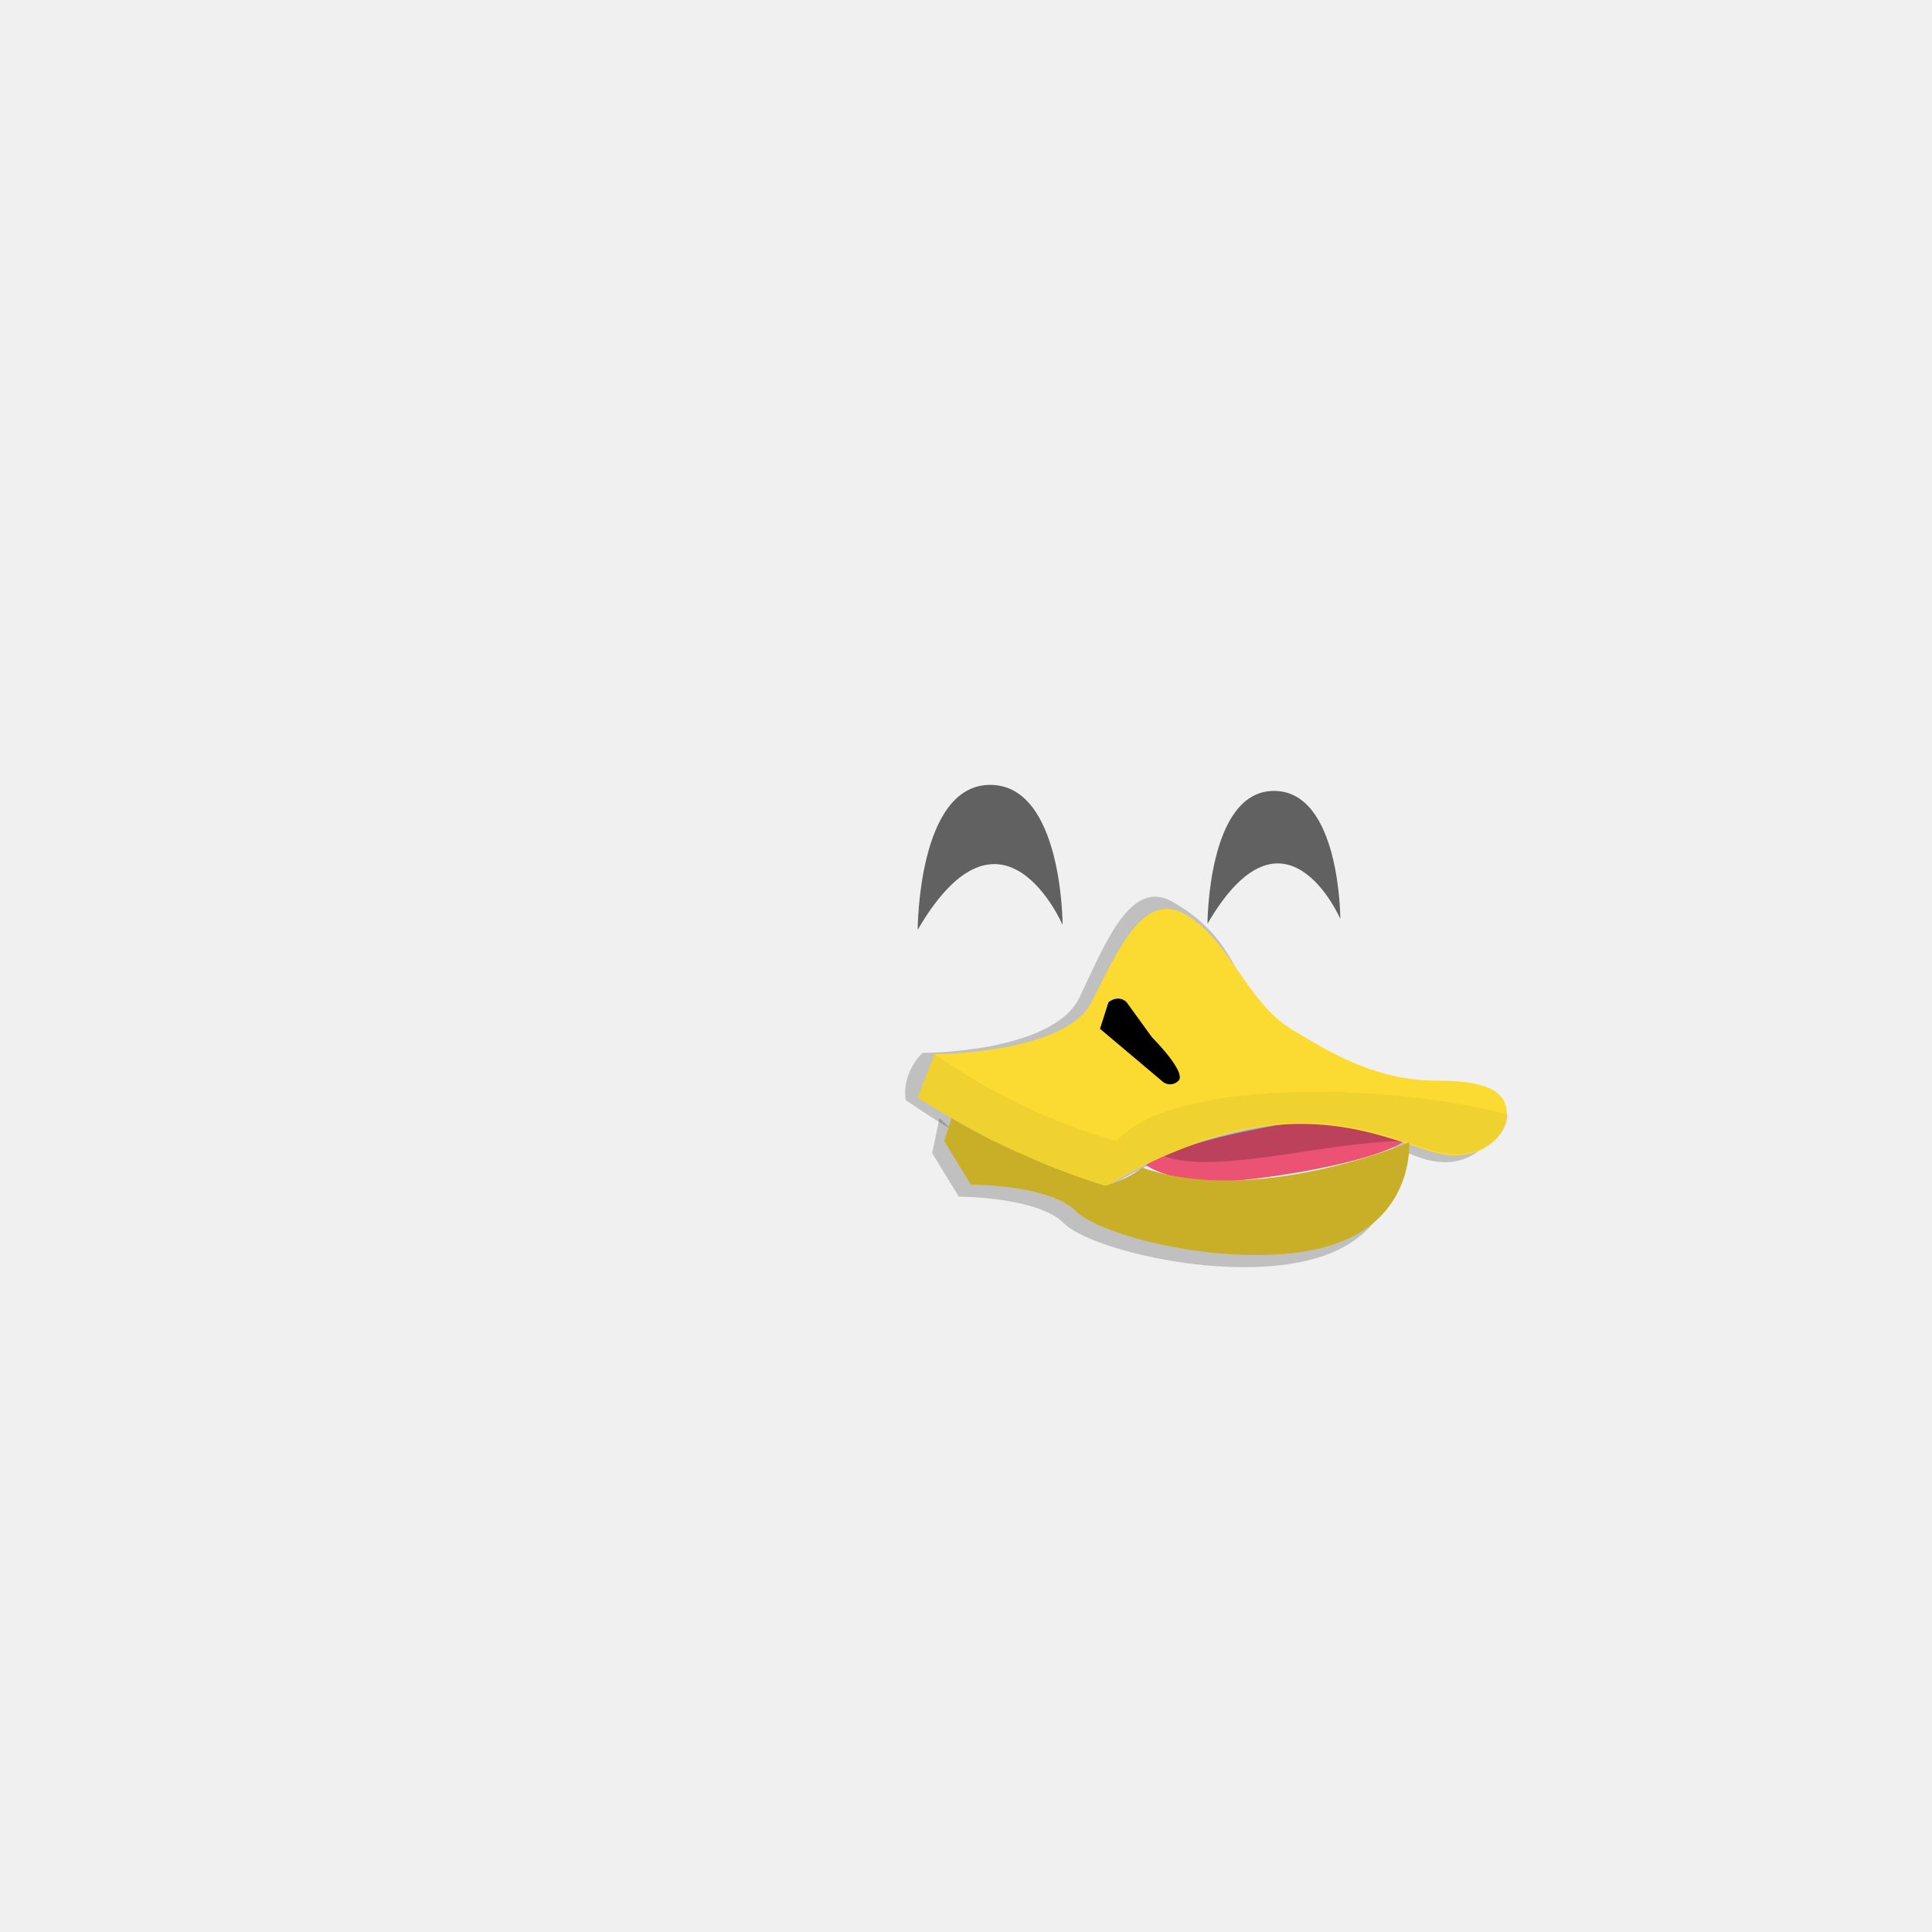
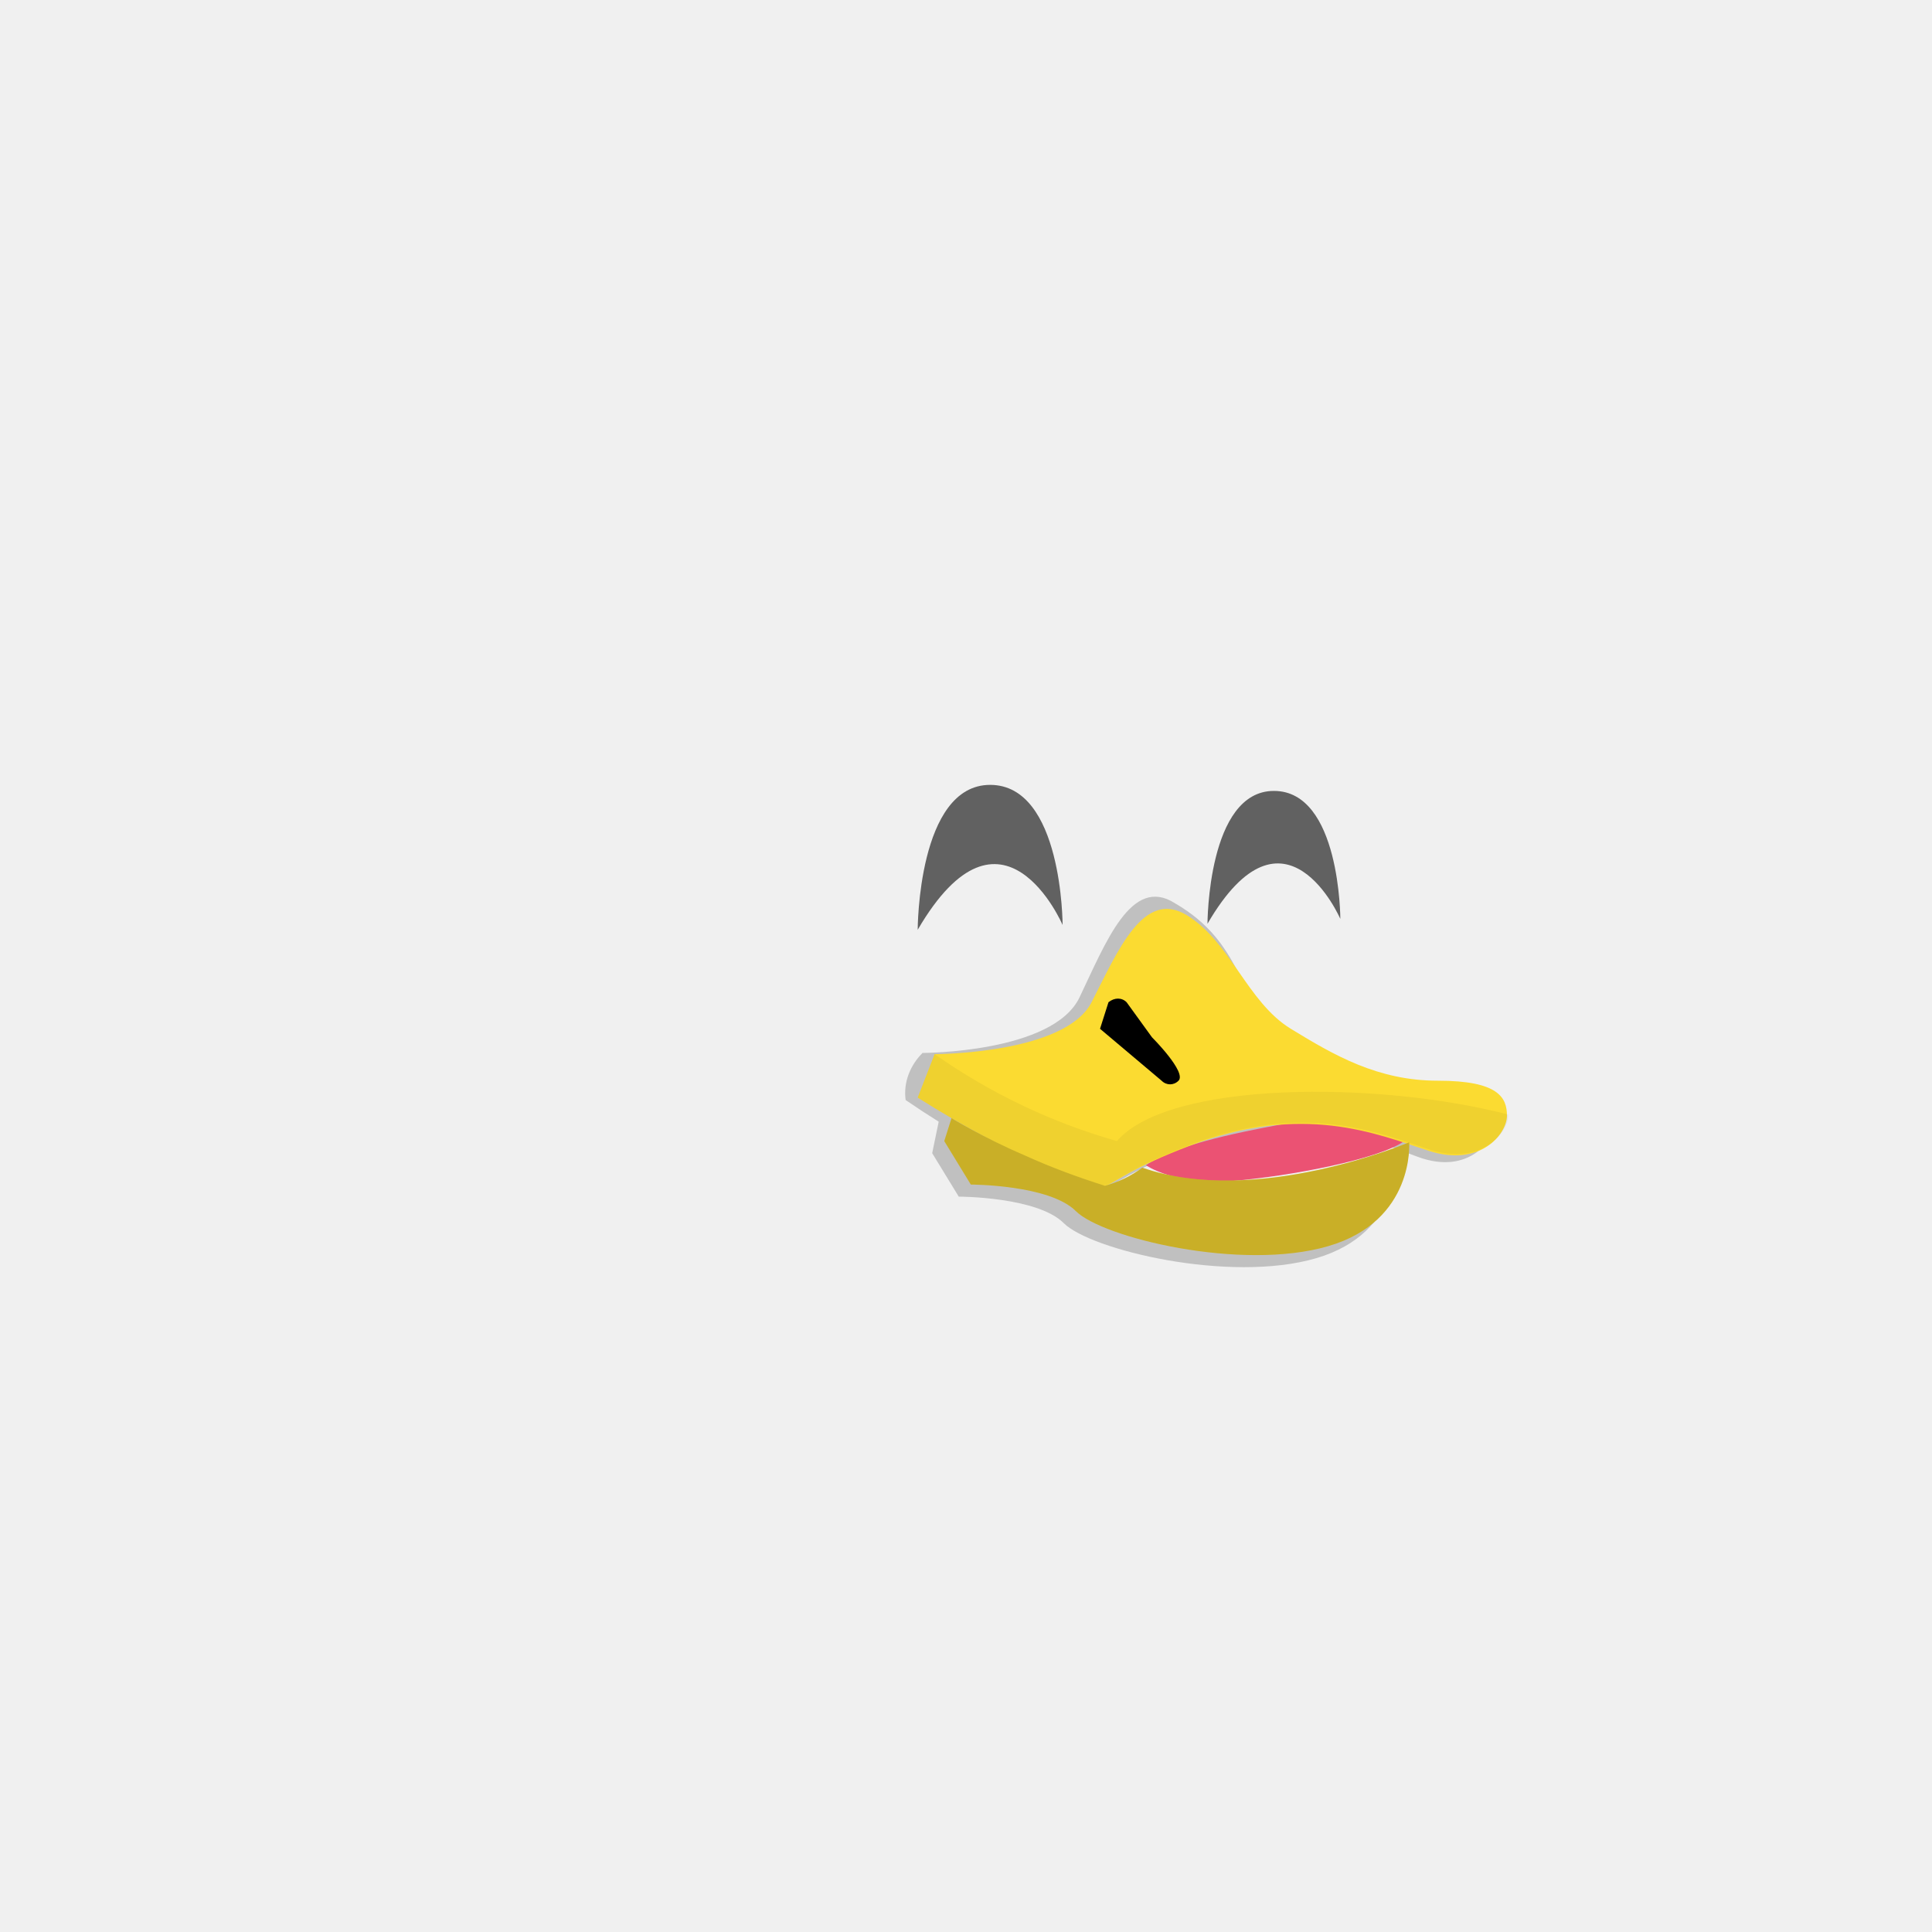
- <svg xmlns="http://www.w3.org/2000/svg" version="1.1" id="Layer_1" x="0px" y="0px" viewBox="0 0 160 160" style="enable-background:new 0 0 160 160;" xml:space="preserve">
-   <defs id="defs77" />
-   <style type="text/css" id="style2">
- 	.st0{fill:url(#SVGID_1_);}
- 	.st1{clip-path:url(#SVGID_3_);}
- 	.st2{fill:url(#SVGID_4_);}
- 	.st3{fill:url(#SVGID_5_);}
- 	.st4{fill:url(#SVGID_6_);}
- 	.st5{opacity:0.2;fill:#FFFFFF;enable-background:new    ;}
- 	.st6{opacity:0.2;enable-background:new    ;}
- 	.st7{fill:#EB5273;}
- 	.st8{opacity:0.2;}
- 	.st9{fill:#FBDB31;}
- 	.st10{opacity:5.000000e-02;}
- </style>
-   <linearGradient id="SVGID_1_" gradientUnits="userSpaceOnUse" x1="93.81" y1="247.29" x2="93.81" y2="264.339" gradientTransform="matrix(1 0 0 -1 0 162)">
-     <stop offset="0" style="stop-color:#A66707" id="stop6" />
-     <stop offset="1" style="stop-color:#000000" id="stop8" />
-   </linearGradient>
-   <linearGradient id="SVGID_5_" gradientUnits="userSpaceOnUse" x1="82" y1="85.19" x2="82" y2="94.99" gradientTransform="matrix(1 0 0 -1 0 162)">
-     <stop offset="0" style="stop-color:#A66707" id="stop30" />
-     <stop offset="0.5" style="stop-color:#9D6209" id="stop32" />
-     <stop offset="1" style="stop-color:#000000" id="stop34" />
-   </linearGradient>
-   <path class="st3" d="M76,77c0,0,0-12,6-12s6,11.6,6,11.6S83,65,76,77z" id="path37" style="fill:#010101;fill-opacity:1;opacity:0.6" />
-   <linearGradient id="SVGID_6_" gradientUnits="userSpaceOnUse" x1="105.5" y1="87.65" x2="105.5" y2="96.62" gradientTransform="matrix(1 0 0 -1 0 162)">
-     <stop offset="0" style="stop-color:#A66707" id="stop39" />
-     <stop offset="0.5" style="stop-color:#9D6209" id="stop41" />
-     <stop offset="1" style="stop-color:#000000" id="stop43" />
-   </linearGradient>
-   <path class="st4" d="M100,76.5c0,0,0-11,5.5-11s5.5,10.6,5.5,10.6S106.4,65.5,100,76.5z" id="path46" style="fill:#010101;fill-opacity:1;opacity:0.6" />
-   <path class="st6" d="M75,91.1c-0.2-1.5,0.4-2.9,1.4-3.9c0,0,10.8,0,13-4.6s4.3-10.1,7.9-7.8c5.7,3.3,5,7.8,8.6,10.1  s7.2,5.7,12.2,5.7s5.8,0.5,5.8,2.1s-2.2,4.7-6.5,3.1s-10.4-4.3-19.8-0.4s-5,4.7-10.8,2.3C82.7,95.9,78.8,93.7,75,91.1z" id="path50" />
-   <path class="st6" d="M77.8,92.6l-0.6,2.9l2.2,3.6c0,0,6.5,0,8.7,2.2s13.7,5,20.9,2.9s6.7-8.6,6.7-8.6s-12.7,5.4-22.1,2.1  c-0.9,0.7-2,1.2-3.1,1.5c-2.2-0.7-4.4-1.5-6.6-2.5C81.6,95.7,79.6,94.3,77.8,92.6z" id="path52" />
-   <path class="st7" d="M116.3,94.5c0,0-5.8-2.2-10.1-1.4s-9,1.8-11.3,3.4c0,0,2.4,1.7,7.2,1.3S114.2,96,116.3,94.5z" id="path54" />
-   <g class="st8" id="g58">
-     <path d="M116.3,94.5c0,0-5.8-2.2-10.1-1.4c-3.4,0.5-6.7,1.3-9.9,2.6C100.5,97.4,109.9,94.5,116.3,94.5z" id="path56" />
+ <svg xmlns="http://www.w3.org/2000/svg" viewBox="0 0 160 160">
+   <g fill="#010101" opacity=".6">
+     <path d="M76 77s0-12 6-12 6 11.6 6 11.6S83 65 76 77z" />
+     <path d="M100 76.5s0-11 5.5-11 5.5 10.6 5.5 10.6-4.6-10.6-11 .4z" />
  </g>
-   <path class="st9" d="M76,90.9l1.4-3.6c0,0,10.8,0,13-4.3s4.3-9.4,7.9-7.2s5,7.2,8.6,9.4s7.2,4.3,12.2,4.3s5.7,1.4,5.7,2.9  s-2.2,4.3-6.5,2.9s-10.4-4-19.8-0.4s-5,4.3-10.8,2.2C83.7,95.4,79.8,93.3,76,90.9z" id="path60" />
-   <g class="st10" id="g64">
-     <path d="M76,90.9l1.4-3.6c4.6,3.2,9.7,5.7,15.1,7.2c4.3-5,21.6-5,32.4-2.2c0.1,1.4-2.2,4.3-6.5,2.9s-10.4-4-19.8-0.4   s-5,4.3-10.8,2.2C83.7,95.4,79.8,93.3,76,90.9z" id="path62" />
+   <g opacity=".2">
+     <path d="M75 91.1c-.2-1.5.4-2.9 1.4-3.9 0 0 10.8 0 13-4.6s4.3-10.1 7.9-7.8c5.7 3.3 5 7.8 8.6 10.1s7.2 5.7 12.2 5.7 5.8.5 5.8 2.1-2.2 4.7-6.5 3.1-10.4-4.3-19.8-.4-5 4.7-10.8 2.3c-4.1-1.8-8-4-11.8-6.6z" />
+     <path d="M77.8 92.6l-.6 2.9 2.2 3.6s6.5 0 8.7 2.2 13.7 5 20.9 2.9 6.7-8.6 6.7-8.6-12.7 5.4-22.1 2.1a9 9 0 01-3.1 1.5c-2.2-.7-4.4-1.5-6.6-2.5-2.3-1-4.3-2.4-6.1-4.1z" />
+     <path d="M116.3 94.5s-5.8-2.2-10.1-1.4c-3.4.5-6.7 1.3-9.9 2.6 4.2 1.7 13.6-1.2 20-1.2z" />
  </g>
-   <path d="M91.8,83l-0.7,2.2l5.1,4.3c0.4,0.4,1,0.4,1.4,0c0,0,0,0,0,0c0.7-0.7-2.2-3.6-2.2-3.6L93.3,83C92.9,82.6,92.3,82.6,91.8,83  C91.9,83,91.9,83,91.8,83z" id="path66" />
-   <path class="st9" d="M78.8,92.6l-0.6,1.9l2.2,3.6c0,0,6.5,0,8.7,2.2s13.7,5,20.9,2.9s6.7-8.6,6.7-8.6s-12.7,5.4-22.1,2.1  c-0.9,0.7-2,1.2-3.1,1.5c-2.2-0.7-4.4-1.5-6.6-2.5C81.4,94.2,78.8,92.6,78.8,92.6z" id="path68" />
-   <g class="st8" id="g72">
-     <path d="M78.8,92.6l-0.6,1.9l2.2,3.6c0,0,6.5,0,8.7,2.2s13.7,5,20.9,2.9s6.7-8.6,6.7-8.6s-12.7,5.4-22.1,2.1   c-0.9,0.7-2,1.2-3.1,1.5c-2.2-0.7-4.4-1.5-6.6-2.5C81.4,94.2,78.8,92.6,78.8,92.6z" id="path70" />
-   </g>
+   <path d="M116.3 94.5s-5.8-2.2-10.1-1.4-9 1.8-11.3 3.4c0 0 2.4 1.7 7.2 1.3s12.1-1.8 14.2-3.3z" fill="#eb5273" />
+   <path d="M76 90.9l1.4-3.6s10.8 0 13-4.3 4.3-9.4 7.9-7.2 5 7.2 8.6 9.4 7.2 4.3 12.2 4.3 5.7 1.4 5.7 2.9-2.2 4.3-6.5 2.9-10.4-4-19.8-.4-5 4.3-10.8 2.2c-4-1.7-7.9-3.8-11.7-6.2z" fill="#fbdb31" />
+   <path d="M76 90.9l1.4-3.6a50 50 0 0015.1 7.2c4.3-5 21.6-5 32.4-2.2.1 1.4-2.2 4.3-6.5 2.9s-10.4-4-19.8-.4-5 4.3-10.8 2.2c-4.1-1.6-8-3.7-11.8-6.1z" opacity=".05" />
+   <path d="M91.8 83l-.7 2.2 5.1 4.3c.4.4 1 .4 1.4 0 .7-.7-2.2-3.6-2.2-3.6L93.3 83c-.4-.4-1-.4-1.5 0 .1 0 .1 0 0 0z" />
+   <path d="M78.8 92.6l-.6 1.9 2.2 3.6s6.5 0 8.7 2.2 13.7 5 20.9 2.9 6.7-8.6 6.7-8.6-12.7 5.4-22.1 2.1a9 9 0 01-3.1 1.5c-2.2-.7-4.4-1.5-6.6-2.5-3.5-1.5-6.1-3.1-6.1-3.1z" fill="#fbdb31" />
+   <path d="M78.8 92.6l-.6 1.9 2.2 3.6s6.5 0 8.7 2.2 13.7 5 20.9 2.9 6.7-8.6 6.7-8.6-12.7 5.4-22.1 2.1a9 9 0 01-3.1 1.5c-2.2-.7-4.4-1.5-6.6-2.5-3.5-1.5-6.1-3.1-6.1-3.1z" opacity=".2" />
</svg>
